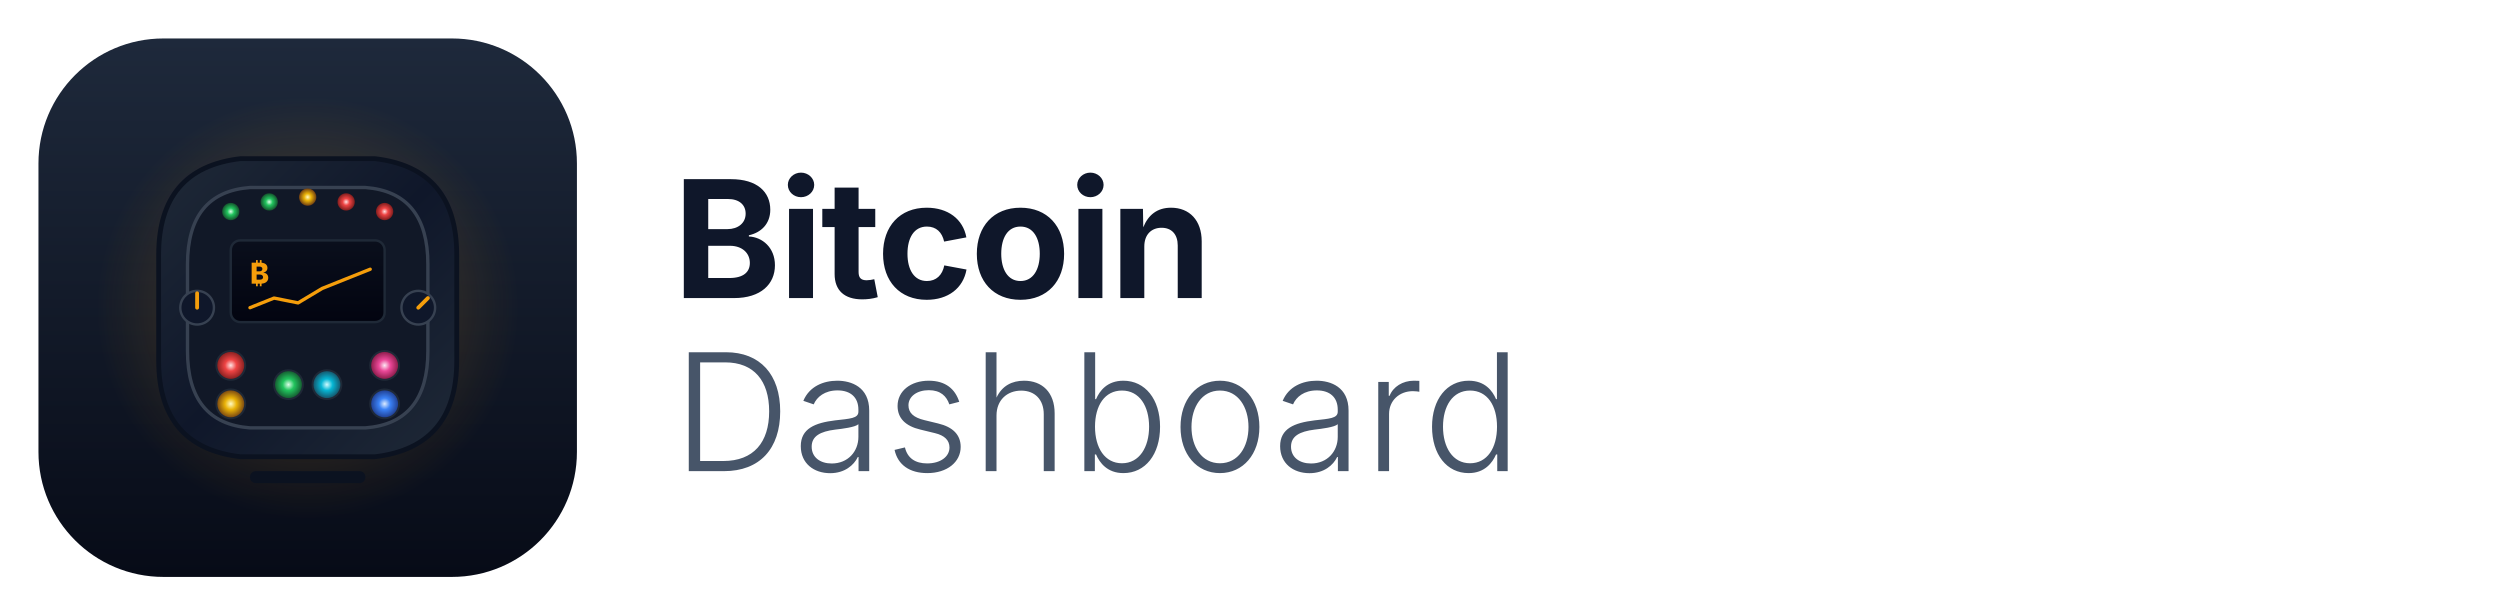
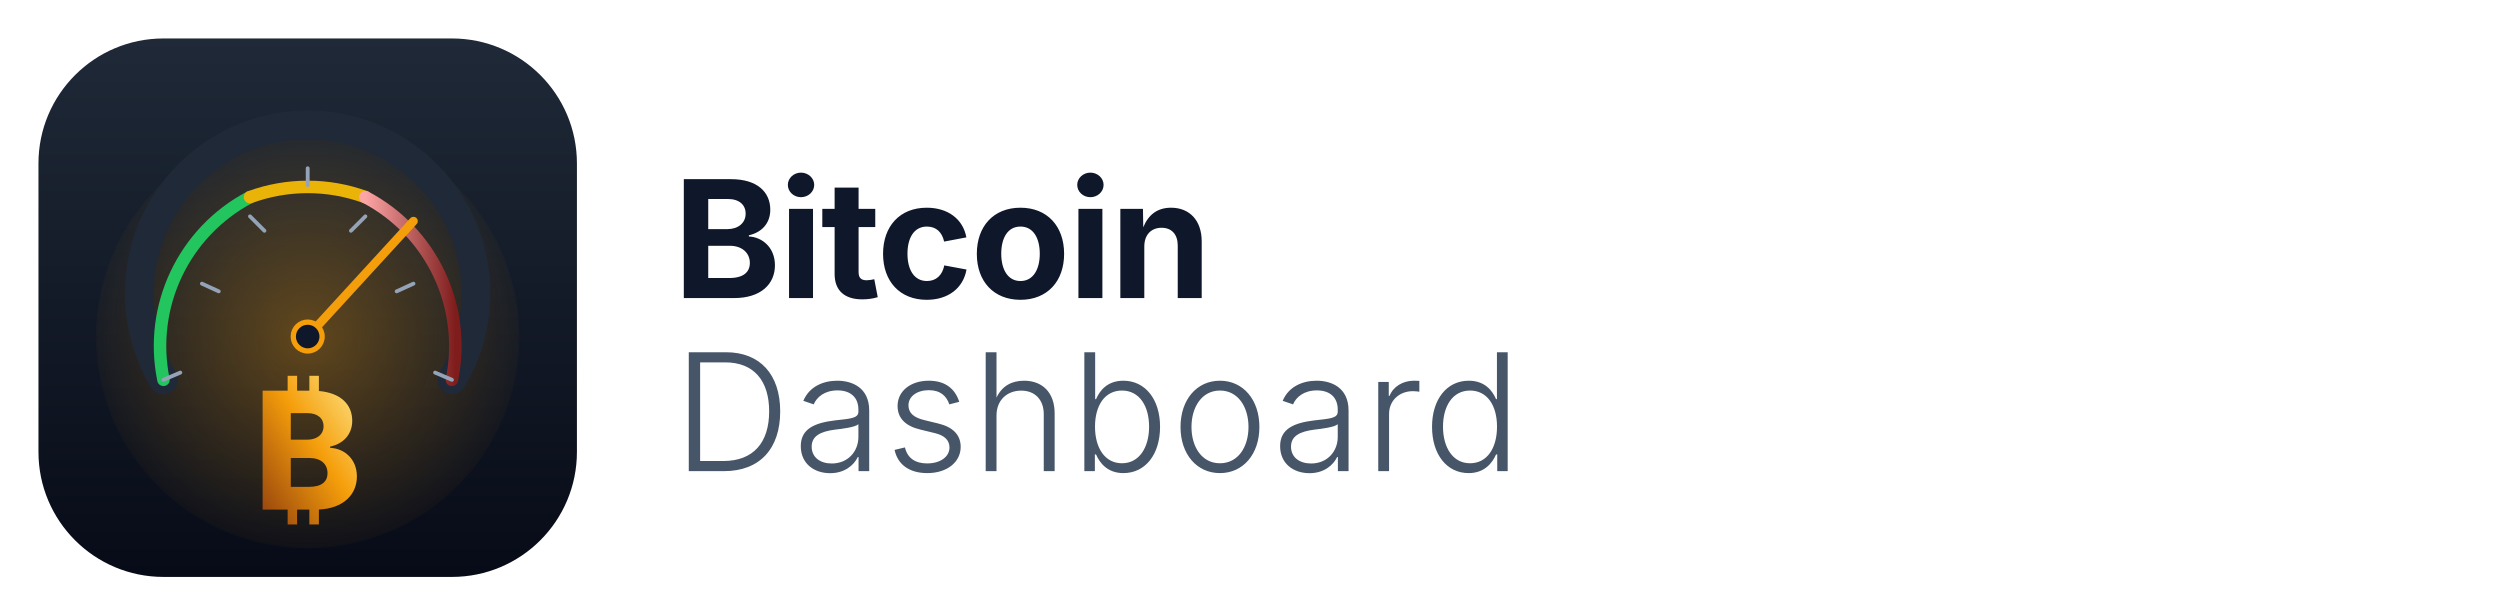
<svg xmlns="http://www.w3.org/2000/svg" viewBox="0 0 520 128" width="520" height="128">
  <defs>
    <linearGradient id="bg" x1="0" y1="0" x2="0" y2="1">
-       <stop offset="0%" stop-color="#1E293B" />
+       <stop offset="0%" stop-color="#1F2937" />
      <stop offset="100%" stop-color="#070B17" />
    </linearGradient>
-     <linearGradient id="carbon" x1="0" y1="0" x2="1" y2="1">
-       <stop offset="0%" stop-color="#1F2937" />
-       <stop offset="50%" stop-color="#0F172A" />
-       <stop offset="100%" stop-color="#1F2937" />
+     <linearGradient id="amber" x1="0" y1="1" x2="1" y2="0">
+       <stop offset="0%" stop-color="#92400E" />
+       <stop offset="55%" stop-color="#F59E0B" />
+       <stop offset="100%" stop-color="#FDE68A" />
    </linearGradient>
-     <linearGradient id="display" x1="0" y1="0" x2="0" y2="1">
-       <stop offset="0%" stop-color="#0A0F1C" />
-       <stop offset="100%" stop-color="#020410" />
+     <linearGradient id="redline" x1="0" y1="0" x2="1" y2="0">
+       <stop offset="0%" stop-color="#FCA5A5" />
+       <stop offset="100%" stop-color="#7F1D1D" />
    </linearGradient>
-     <radialGradient id="glow" cx="0.5" cy="0.5" r="0.5">
-       <stop offset="0%" stop-color="#F59E0B" stop-opacity="0.3" />
+     <radialGradient id="halo" cx="0.5" cy="0.5" r="0.55">
+       <stop offset="0%" stop-color="#F59E0B" stop-opacity="0.35" />
      <stop offset="100%" stop-color="#F59E0B" stop-opacity="0" />
-     </radialGradient>
-     <radialGradient id="ledRed" cx="0.5" cy="0.5" r="0.5">
-       <stop offset="0%" stop-color="#FEE2E2" />
-       <stop offset="40%" stop-color="#EF4444" />
-       <stop offset="100%" stop-color="#7F1D1D" />
-     </radialGradient>
-     <radialGradient id="ledGreen" cx="0.5" cy="0.5" r="0.5">
-       <stop offset="0%" stop-color="#DCFCE7" />
-       <stop offset="40%" stop-color="#22C55E" />
-       <stop offset="100%" stop-color="#14532D" />
-     </radialGradient>
-     <radialGradient id="ledBlue" cx="0.5" cy="0.5" r="0.5">
-       <stop offset="0%" stop-color="#DBEAFE" />
-       <stop offset="40%" stop-color="#3B82F6" />
-       <stop offset="100%" stop-color="#1E3A8A" />
-     </radialGradient>
-     <radialGradient id="ledYellow" cx="0.5" cy="0.5" r="0.5">
-       <stop offset="0%" stop-color="#FEF9C3" />
-       <stop offset="40%" stop-color="#EAB308" />
-       <stop offset="100%" stop-color="#713F12" />
-     </radialGradient>
-     <radialGradient id="ledMagenta" cx="0.5" cy="0.5" r="0.5">
-       <stop offset="0%" stop-color="#FCE7F3" />
-       <stop offset="40%" stop-color="#EC4899" />
-       <stop offset="100%" stop-color="#831843" />
-     </radialGradient>
-     <radialGradient id="ledCyan" cx="0.5" cy="0.5" r="0.5">
-       <stop offset="0%" stop-color="#CFFAFE" />
-       <stop offset="40%" stop-color="#06B6D4" />
-       <stop offset="100%" stop-color="#164E63" />
    </radialGradient>
  </defs>
  <g transform="translate(8 8)">
    <rect width="112" height="112" rx="26" fill="url(#bg)" />
-     <circle cx="56" cy="56" r="44" fill="url(#glow)" />
-     <path d="M 25 45              Q 25 27 42 25              L 70 25              Q 87 27 87 45              L 87 67              Q 87 85 70 87              L 42 87              Q 25 85 25 67 Z" fill="url(#carbon)" stroke="#0B1220" stroke-width="1" />
-     <path d="M 31 47              Q 31 32 44 31              L 68 31              Q 81 32 81 47              L 81 65              Q 81 80 68 81              L 44 81              Q 31 80 31 65 Z" fill="#111827" stroke="#374151" stroke-width="0.7" />
-     <circle cx="40" cy="36" r="1.8" fill="url(#ledGreen)" />
-     <circle cx="48" cy="34" r="1.8" fill="url(#ledGreen)" />
-     <circle cx="56" cy="33" r="1.8" fill="url(#ledYellow)" />
-     <circle cx="64" cy="34" r="1.8" fill="url(#ledRed)" />
-     <circle cx="72" cy="36" r="1.8" fill="url(#ledRed)" />
-     <rect x="40" y="42" width="32" height="17" rx="2" fill="url(#display)" stroke="#1F2937" stroke-width="0.5" />
-     <text x="44" y="51" font-family="'Helvetica Neue','Inter','Arial',sans-serif" font-size="6" font-weight="800" fill="#F59E0B">₿</text>
-     <polyline points="44,56 49,54 54,55 59,52 64,50 69,48" stroke="#F59E0B" stroke-width="0.7" fill="none" stroke-linecap="round" stroke-linejoin="round" />
-     <circle cx="40" cy="68" r="3" fill="url(#ledRed)" stroke="#1F2937" stroke-width="0.4" />
-     <circle cx="40" cy="76" r="3" fill="url(#ledYellow)" stroke="#1F2937" stroke-width="0.4" />
-     <circle cx="52" cy="72" r="3" fill="url(#ledGreen)" stroke="#1F2937" stroke-width="0.4" />
-     <circle cx="60" cy="72" r="3" fill="url(#ledCyan)" stroke="#1F2937" stroke-width="0.4" />
-     <circle cx="72" cy="68" r="3" fill="url(#ledMagenta)" stroke="#1F2937" stroke-width="0.4" />
-     <circle cx="72" cy="76" r="3" fill="url(#ledBlue)" stroke="#1F2937" stroke-width="0.4" />
-     <circle cx="33" cy="56" r="3.5" fill="#0F172A" stroke="#374151" stroke-width="0.5" />
-     <line x1="33" y1="56" x2="33" y2="53" stroke="#F59E0B" stroke-width="0.8" stroke-linecap="round" />
-     <circle cx="79" cy="56" r="3.5" fill="#0F172A" stroke="#374151" stroke-width="0.5" />
-     <line x1="79" y1="56" x2="81" y2="54" stroke="#F59E0B" stroke-width="0.8" stroke-linecap="round" />
-     <rect x="44" y="90" width="24" height="2.5" rx="1.2" fill="#0B1220" />
+     <circle cx="56" cy="62" r="44" fill="url(#halo)" />
+     <path d="M 26 71 A 35 35 0 1 1 86 71" stroke="#1F2937" stroke-width="6" fill="none" stroke-linecap="round" />
+     <path d="M 26 71 A 35 35 0 0 1 44 33" stroke="#22C55E" stroke-width="2.6" fill="none" stroke-linecap="round" />
+     <path d="M 44 33 A 35 35 0 0 1 68 33" stroke="#EAB308" stroke-width="2.6" fill="none" stroke-linecap="round" />
+     <path d="M 68 33 A 35 35 0 0 1 86 71" stroke="url(#redline)" stroke-width="2.6" fill="none" stroke-linecap="round" />
+     <g stroke="#94A3B8" stroke-width="0.8" stroke-linecap="round">
+       <line x1="26" y1="71" x2="29.5" y2="69.5" />
+       <line x1="34" y1="51" x2="37.5" y2="52.6" />
+       <line x1="44" y1="37" x2="47" y2="40" />
+       <line x1="56" y1="27" x2="56" y2="30.5" />
+       <line x1="68" y1="37" x2="65" y2="40" />
+       <line x1="78" y1="51" x2="74.5" y2="52.6" />
+       <line x1="86" y1="71" x2="82.5" y2="69.5" />
+     </g>
+     <line x1="56" y1="62" x2="78" y2="38" stroke="#F59E0B" stroke-width="1.8" stroke-linecap="round" />
+     <circle cx="56" cy="62" r="3" fill="#0F172A" stroke="#F59E0B" stroke-width="1.1" />
+     <text x="56" y="98" font-family="'Helvetica Neue','Inter','Arial',sans-serif" font-size="34" font-weight="800" text-anchor="middle" fill="url(#amber)" letter-spacing="-1">₿</text>
  </g>
  <g font-family="'Helvetica Neue','Inter','Arial',sans-serif">
    <text x="140" y="62" font-size="34" font-weight="700" fill="#0F172A" letter-spacing="-0.5">Bitcoin</text>
    <text x="140" y="98" font-size="34" font-weight="300" fill="#475569" letter-spacing="0.5">Dashboard</text>
  </g>
</svg>
